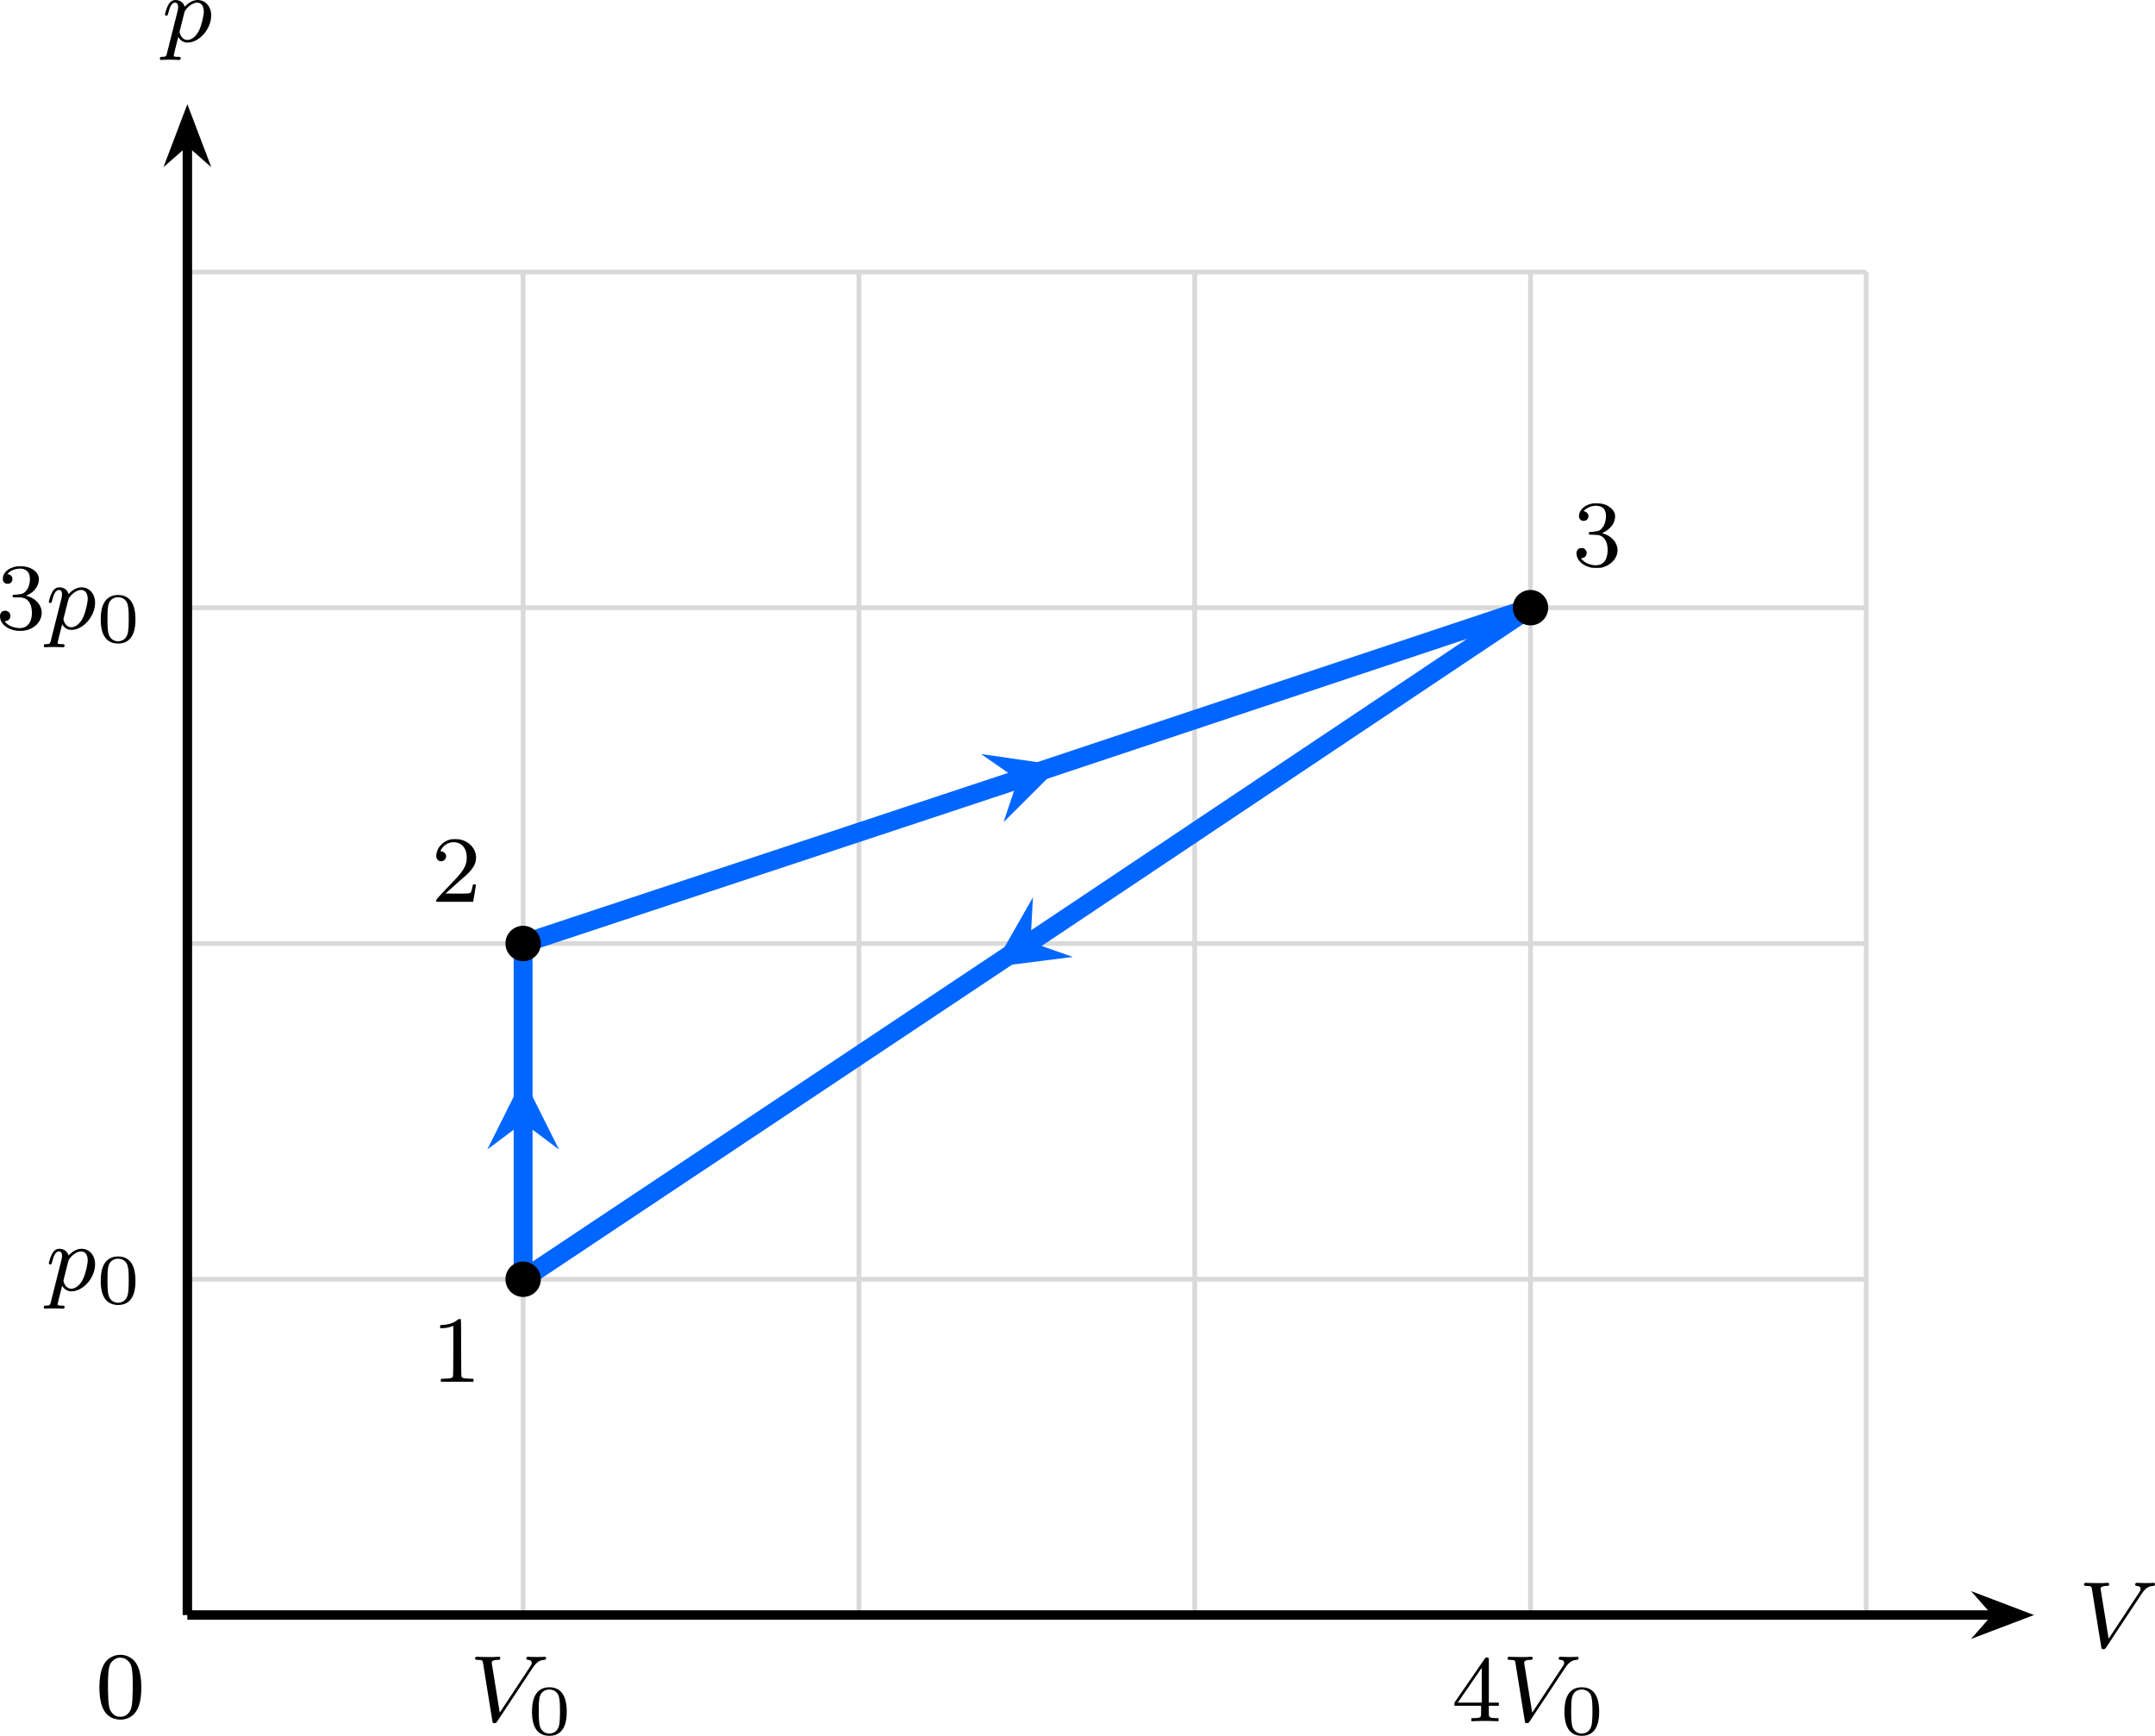
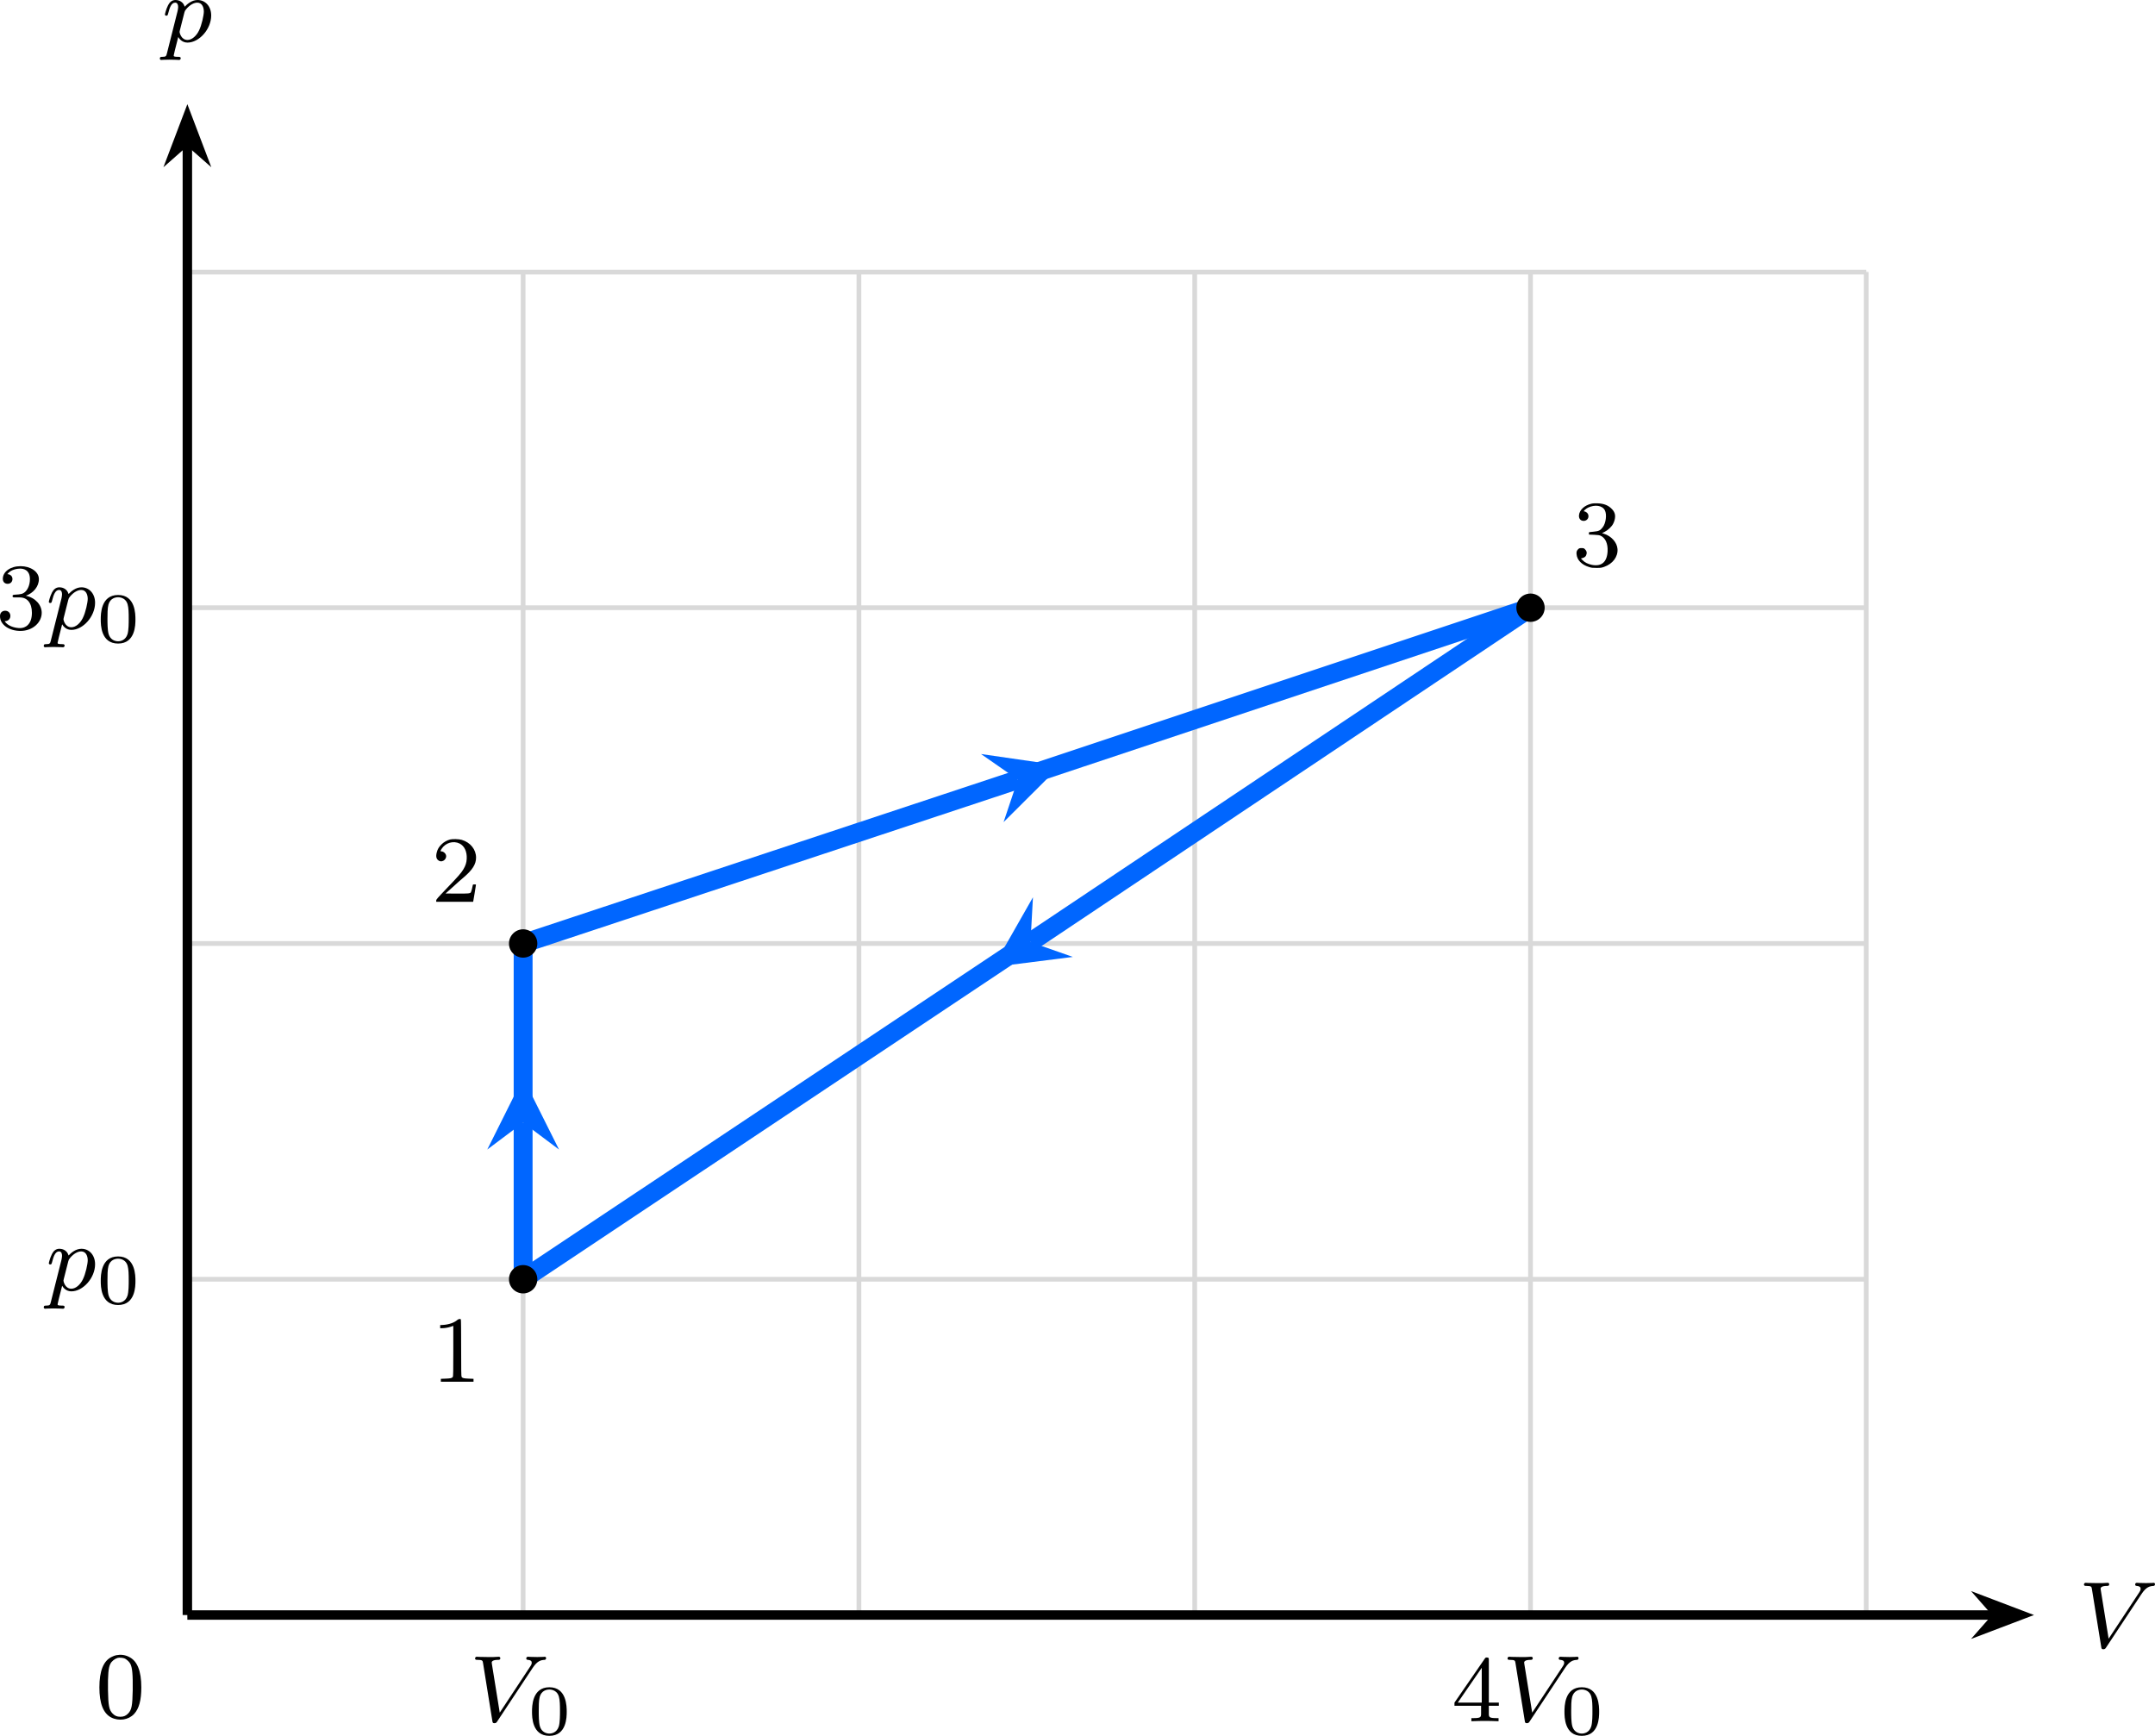
<svg xmlns="http://www.w3.org/2000/svg" xmlns:xlink="http://www.w3.org/1999/xlink" version="1.1" width="236.499pt" height="190.504pt" viewBox="-66.337 -66.773 181.922 146.541">
  <defs>
    <path id="g2-51" d="M2.016-2.662C2.646-2.662 3.045-2.2 3.045-1.363C3.045-.367 2.479-.072 2.056-.072C1.618-.072 1.02-.231 .741-.654C1.028-.654 1.227-.837 1.227-1.1C1.227-1.355 1.044-1.538 .789-1.538C.574-1.538 .351-1.403 .351-1.084C.351-.327 1.164 .167 2.072 .167C3.132 .167 3.873-.566 3.873-1.363C3.873-2.024 3.347-2.63 2.534-2.805C3.164-3.029 3.634-3.571 3.634-4.208S2.917-5.3 2.088-5.3C1.235-5.3 .59-4.838 .59-4.232C.59-3.937 .789-3.81 .996-3.81C1.243-3.81 1.403-3.985 1.403-4.216C1.403-4.511 1.148-4.623 .972-4.631C1.307-5.069 1.921-5.093 2.064-5.093C2.271-5.093 2.877-5.029 2.877-4.208C2.877-3.65 2.646-3.316 2.534-3.188C2.295-2.941 2.112-2.925 1.626-2.893C1.474-2.885 1.411-2.877 1.411-2.774C1.411-2.662 1.482-2.662 1.618-2.662H2.016Z" />
    <path id="g2-52" d="M3.14-5.157C3.14-5.316 3.14-5.38 2.973-5.38C2.869-5.38 2.861-5.372 2.782-5.26L.239-1.57V-1.307H2.487V-.646C2.487-.351 2.463-.263 1.849-.263H1.666V0C2.343-.024 2.359-.024 2.813-.024S3.284-.024 3.961 0V-.263H3.778C3.164-.263 3.14-.351 3.14-.646V-1.307H3.985V-1.57H3.14V-5.157ZM2.542-4.511V-1.57H.518L2.542-4.511Z" />
    <path id="g1-48" d="M3.288-1.907C3.288-2.343 3.288-3.975 1.823-3.975S.359-2.343 .359-1.907C.359-1.476 .359 .126 1.823 .126S3.288-1.476 3.288-1.907ZM1.823-.066C1.572-.066 1.166-.185 1.022-.681C.927-1.028 .927-1.614 .927-1.985C.927-2.385 .927-2.845 1.01-3.168C1.16-3.706 1.614-3.784 1.823-3.784C2.098-3.784 2.493-3.652 2.624-3.198C2.714-2.881 2.72-2.445 2.72-1.985C2.72-1.602 2.72-.998 2.618-.664C2.451-.143 2.02-.066 1.823-.066Z" />
    <path id="g3-48" d="M1.753-5.268C1.666-5.252 1.498-5.197 1.379-5.133C.669-4.798 .327-3.945 .327-2.55C.327-1.196 .654-.367 1.315-.016C1.969 .319 2.782 .199 3.252-.303C3.674-.757 3.866-1.467 3.866-2.55C3.866-3.945 3.523-4.798 2.813-5.133C2.479-5.3 2.128-5.34 1.753-5.268ZM2.487-4.981C2.654-4.894 2.861-4.694 2.933-4.551C3.108-4.224 3.156-3.626 3.14-2.319C3.116-1.012 3.053-.669 2.766-.359C2.566-.151 2.383-.072 2.096-.072S1.626-.151 1.427-.359C1.14-.669 1.076-1.012 1.052-2.319C1.036-3.626 1.084-4.224 1.259-4.551C1.355-4.75 1.618-4.965 1.857-5.037C1.993-5.085 2.343-5.053 2.487-4.981Z" />
    <path id="g3-49" d="M2.192-5.22C1.929-4.989 1.482-4.838 1.02-4.806L.749-4.79V-4.655V-4.527H.901C1.124-4.527 1.419-4.575 1.65-4.655L1.857-4.726V-2.59C1.857-.964 1.849-.446 1.817-.414C1.737-.311 1.634-.287 1.219-.271L.805-.255V-.135V-.008H2.184H3.563V-.135V-.255L3.148-.271C2.742-.287 2.63-.311 2.558-.414C2.527-.446 2.519-1.02 2.519-2.837C2.519-4.144 2.511-5.236 2.495-5.26C2.471-5.34 2.303-5.316 2.192-5.22Z" />
    <path id="g3-50" d="M1.586-5.26C1.315-5.189 1.044-5.037 .853-4.838C.646-4.639 .526-4.439 .462-4.176C.367-3.826 .422-3.602 .63-3.475C.98-3.26 1.411-3.69 1.196-4.041C1.124-4.16 .972-4.256 .861-4.256S.757-4.296 .869-4.471C1.196-4.981 1.857-5.181 2.391-4.918C2.798-4.71 3.021-4.24 2.989-3.626C2.973-3.3 2.893-3.053 2.702-2.734C2.519-2.431 2.271-2.144 1.299-1.132C.486-.279 .414-.199 .414-.104V0H1.977H3.531L3.547-.08C3.555-.128 3.602-.414 3.658-.733C3.706-1.044 3.754-1.339 3.762-1.387C3.778-1.467 3.778-1.467 3.642-1.467C3.515-1.467 3.507-1.467 3.491-1.355C3.459-1.164 3.387-.893 3.347-.813C3.292-.701 3.14-.685 2.096-.693L1.203-.701L1.809-1.243C2.136-1.546 2.55-1.913 2.726-2.056C3.475-2.694 3.778-3.172 3.778-3.73C3.778-4.415 3.3-5.013 2.574-5.228C2.335-5.3 1.793-5.316 1.586-5.26Z" />
    <path id="g3-51" d="M1.618-5.26C1.036-5.125 .614-4.734 .574-4.288C.55-4.001 .709-3.81 .972-3.81C1.283-3.81 1.474-4.129 1.323-4.407C1.267-4.511 1.108-4.615 1.004-4.615C.909-4.615 1.14-4.83 1.331-4.926C1.921-5.212 2.55-5.117 2.758-4.702C2.941-4.352 2.845-3.618 2.582-3.276C2.375-3.005 2.256-2.941 1.817-2.901C1.634-2.885 1.467-2.869 1.443-2.861S1.403-2.813 1.411-2.75L1.419-2.654L1.841-2.638C2.184-2.622 2.287-2.606 2.399-2.558C2.805-2.367 3.021-1.897 2.989-1.243C2.941-.335 2.479 .056 1.674-.096C1.339-.167 1.068-.295 .885-.486L.733-.638L.861-.669C1.044-.725 1.132-.797 1.18-.909C1.267-1.108 1.227-1.283 1.06-1.435C.996-1.498 .956-1.514 .789-1.514C.63-1.514 .59-1.498 .518-1.435C.383-1.307 .351-1.203 .367-1.004C.406-.51 .805-.096 1.435 .088C1.626 .151 1.722 .159 2.048 .159C2.407 .159 2.463 .151 2.694 .072C3.427-.183 3.873-.789 3.826-1.435C3.786-1.993 3.308-2.527 2.678-2.726L2.519-2.774L2.75-2.893C3.021-3.029 3.332-3.324 3.451-3.555C3.499-3.634 3.555-3.786 3.579-3.881C3.674-4.256 3.618-4.519 3.379-4.782C3.076-5.117 2.686-5.276 2.144-5.292C1.921-5.3 1.745-5.292 1.618-5.26Z" />
    <path id="g0-86" d="M5.34-4.495C5.738-5.101 6.041-5.165 6.36-5.181C6.448-5.189 6.48-5.268 6.48-5.332C6.48-5.356 6.464-5.444 6.368-5.444S6.304-5.42 5.723-5.42C5.212-5.42 4.997-5.444 4.965-5.444C4.926-5.444 4.806-5.444 4.806-5.292C4.806-5.189 4.91-5.181 4.949-5.181C5.165-5.165 5.268-5.085 5.268-4.941C5.268-4.814 5.197-4.71 5.157-4.647L2.566-.725L1.905-4.822C1.897-4.894 1.889-4.933 1.889-4.957C1.889-5.061 2.008-5.181 2.415-5.181C2.511-5.181 2.614-5.181 2.614-5.332C2.614-5.364 2.59-5.444 2.487-5.444C2.415-5.444 2.096-5.428 2.032-5.42H1.53C.813-5.42 .709-5.444 .638-5.444C.606-5.444 .486-5.444 .486-5.292C.486-5.181 .59-5.181 .709-5.181C1.116-5.181 1.124-5.109 1.156-4.91L1.937-.056C1.961 .104 1.969 .167 2.12 .167C2.256 .167 2.303 .096 2.359 .008L5.34-4.495Z" />
    <path id="g0-112" d="M.414 .964C.351 1.219 .335 1.283 .016 1.283C-.096 1.283-.191 1.283-.191 1.435C-.191 1.506-.12 1.546-.08 1.546C0 1.546 .032 1.522 .622 1.522C1.196 1.522 1.363 1.546 1.419 1.546C1.451 1.546 1.57 1.546 1.57 1.395C1.57 1.283 1.459 1.283 1.363 1.283C.98 1.283 .98 1.235 .98 1.164C.98 1.108 1.124 .542 1.363-.391C1.467-.207 1.714 .08 2.144 .08C3.124 .08 4.144-1.052 4.144-2.208C4.144-2.997 3.634-3.515 2.997-3.515C2.519-3.515 2.136-3.188 1.905-2.949C1.737-3.515 1.203-3.515 1.124-3.515C.837-3.515 .638-3.332 .51-3.084C.327-2.726 .239-2.319 .239-2.295C.239-2.224 .295-2.192 .359-2.192C.462-2.192 .47-2.224 .526-2.431C.63-2.837 .773-3.292 1.1-3.292C1.299-3.292 1.355-3.108 1.355-2.917C1.355-2.837 1.323-2.646 1.307-2.582L.414 .964ZM1.881-2.455C1.921-2.59 1.921-2.606 2.04-2.75C2.343-3.108 2.686-3.292 2.973-3.292C3.371-3.292 3.523-2.901 3.523-2.542C3.523-2.248 3.347-1.395 3.108-.925C2.901-.494 2.519-.143 2.144-.143C1.602-.143 1.474-.765 1.474-.821C1.474-.837 1.49-.925 1.498-.948L1.881-2.455Z" />
  </defs>
  <g id="page1">
    <path d="M-50.52 69.57H91.215M-50.52 41.223H91.215M-50.52 12.879H91.215M-50.52-15.469H91.215M-50.52-43.804H91.215M-50.52 69.57V-43.816M-22.176 69.57V-43.816M6.172 69.57V-43.816M34.52 69.57V-43.816M62.867 69.57V-43.816M91.203 69.57V-43.816" stroke="#d9d9d9" fill="none" stroke-width=".399" stroke-miterlimit="10" />
    <path d="M-50.52 69.57H102.164" stroke="#000" fill="none" stroke-width=".797" stroke-miterlimit="10" />
    <path d="M104.25 69.57L101.414 68.492L102.363 69.57L101.414 70.648Z" />
    <path d="M104.25 69.57L101.414 68.492L102.363 69.57L101.414 70.648Z" stroke="#000" fill="none" stroke-width=".797" stroke-miterlimit="10" />
    <g transform="matrix(1 0 0 1 159.6258 2.7231)">
      <use x="-50.521" y="69.571" xlink:href="#g0-86" />
    </g>
    <path d="M-50.52 69.57V-54.765" stroke="#000" fill="none" stroke-width=".797" stroke-miterlimit="10" />
    <path d="M-50.52-56.855L-51.598-54.016L-50.52-54.965L-49.441-54.016Z" />
    <path d="M-50.52-56.855L-51.598-54.016L-50.52-54.965L-49.441-54.016Z" stroke="#000" fill="none" stroke-width=".797" stroke-miterlimit="10" />
    <g transform="matrix(1 0 0 1 -2.1314 -132.8286)">
      <use x="-50.521" y="69.571" xlink:href="#g0-112" />
    </g>
    <path d="M-22.176 41.223V28" stroke="#06f" fill="none" stroke-width="1.594" stroke-miterlimit="10" />
    <path d="M-22.176 24.215L-25.203 30.273L-22.176 28L-19.145 30.273" fill="#06f" />
    <path d="M-22.176 27.051V12.879" stroke="#06f" fill="none" stroke-width="1.594" stroke-miterlimit="10" />
    <path d="M-22.176 12.879L19.586-.957" stroke="#06f" fill="none" stroke-width="1.594" stroke-miterlimit="10" />
    <path d="M23.18-2.148L16.48-3.117L19.586-.957L18.383 2.633" fill="#06f" />
    <path d="M20.348-1.297L62.867-15.469" stroke="#06f" fill="none" stroke-width="1.594" stroke-miterlimit="10" />
    <path d="M62.867-15.469L20.656 12.758" stroke="#06f" fill="none" stroke-width="1.594" stroke-miterlimit="10" />
    <path d="M17.512 14.863L24.23 14.012L20.656 12.758L20.863 8.977" fill="#06f" />
    <path d="M20.348 12.879L-22.176 41.223" stroke="#06f" fill="none" stroke-width="1.594" stroke-miterlimit="10" />
-     <path d="M-20.68 41.223C-20.68 40.398-21.348 39.73-22.176 39.73C-23 39.73-23.668 40.398-23.668 41.223C-23.668 42.051-23 42.719-22.176 42.719C-21.348 42.719-20.68 42.051-20.68 41.223Z" />
+     <path d="M-20.977 41.223C-20.977 40.562-21.516 40.027-22.176 40.027C-22.836 40.027-23.371 40.562-23.371 41.223C-23.371 41.883-22.836 42.418-22.176 42.418C-21.516 42.418-20.977 41.883-20.977 41.223Z" />
    <g transform="matrix(1 0 0 1 20.5947 -19.6872)">
      <use x="-50.521" y="69.571" xlink:href="#g3-49" />
    </g>
-     <path d="M-20.68 12.879C-20.68 12.051-21.348 11.383-22.176 11.383C-23 11.383-23.668 12.051-23.668 12.879C-23.668 13.703-23 14.371-22.176 14.371C-21.348 14.371-20.68 13.703-20.68 12.879Z" />
+     <path d="M-20.977 12.879C-20.977 12.219-21.516 11.68-22.176 11.68C-22.836 11.68-23.371 12.219-23.371 12.879S-22.836 14.074-22.176 14.074C-21.516 14.074-20.977 13.539-20.977 12.879Z" />
    <g transform="matrix(1 0 0 1 20.5947 -60.21262)">
      <use x="-50.521" y="69.571" xlink:href="#g3-50" />
    </g>
-     <path d="M64.359-15.469C64.359-16.297 63.691-16.965 62.867-16.965S61.371-16.297 61.371-15.469C61.371-14.645 62.043-13.977 62.867-13.977S64.359-14.645 64.359-15.469Z" />
+     <path d="M64.062-15.469C64.062-16.129 63.527-16.664 62.867-16.664S61.672-16.129 61.672-15.469C61.672-14.809 62.207-14.273 62.867-14.273S64.062-14.809 64.062-15.469Z" />
    <g transform="matrix(1 0 0 1 116.9062 -88.5594)">
      <use x="-50.521" y="69.571" xlink:href="#g3-51" />
    </g>
    <g transform="matrix(1 0 0 1 -11.9329 -27.4059)">
      <use x="-50.521" y="69.571" xlink:href="#g0-112" />
      <use x="-46.258" y="70.678" xlink:href="#g1-48" />
    </g>
    <g transform="matrix(1 0 0 1 -16.1672 -83.2471)">
      <use x="-50.521" y="69.571" xlink:href="#g2-51" />
      <use x="-46.287" y="69.571" xlink:href="#g0-112" />
      <use x="-42.024" y="70.678" xlink:href="#g1-48" />
    </g>
    <g transform="matrix(1 0 0 1 23.8054 8.9653)">
      <use x="-50.521" y="69.571" xlink:href="#g0-86" />
      <use x="-45.589" y="70.678" xlink:href="#g1-48" />
    </g>
    <g transform="matrix(1 0 0 1 106.7287 8.9653)">
      <use x="-50.521" y="69.571" xlink:href="#g2-52" />
      <use x="-46.287" y="69.571" xlink:href="#g0-86" />
      <use x="-41.355" y="70.678" xlink:href="#g1-48" />
    </g>
    <g transform="matrix(1 0 0 1 -7.7521 8.6596)">
      <use x="-50.521" y="69.571" xlink:href="#g3-48" />
    </g>
  </g>
</svg>
